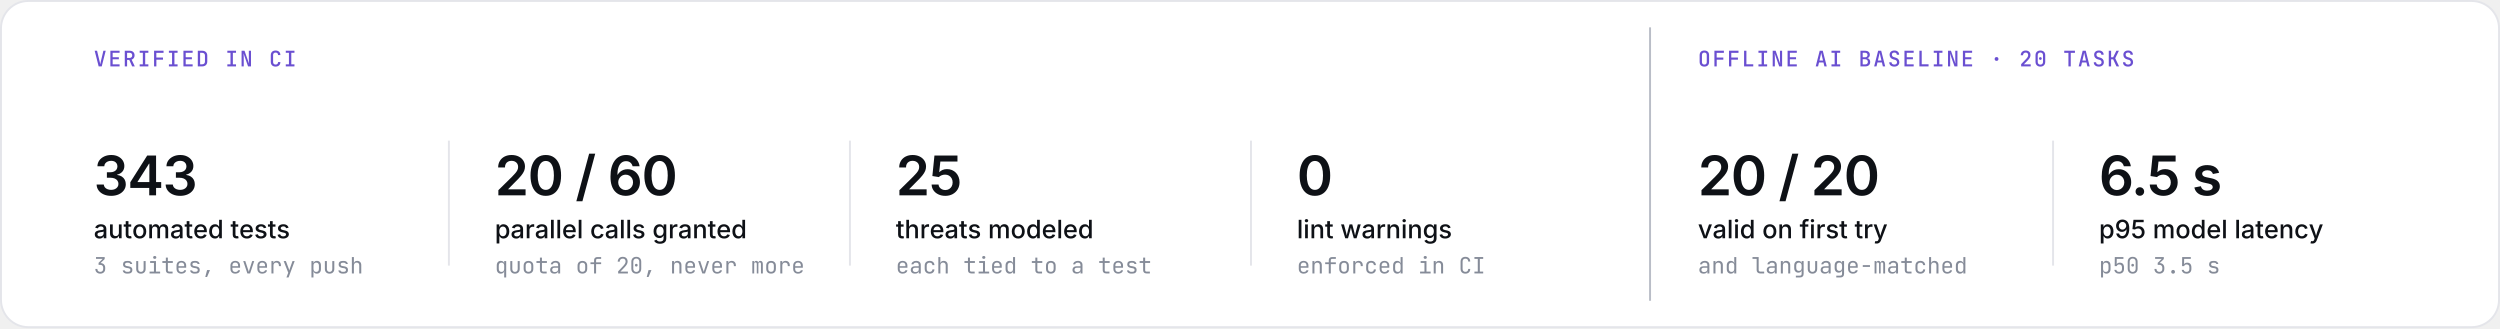
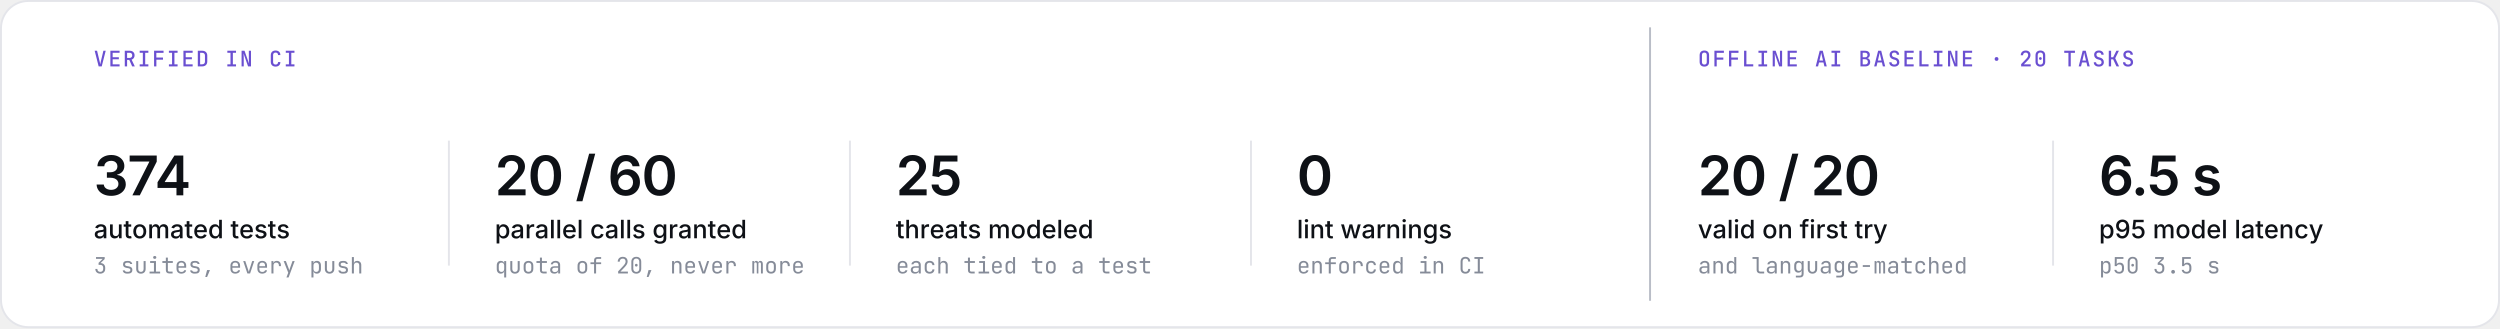
- <svg xmlns="http://www.w3.org/2000/svg" width="1280" height="168" viewBox="0 0 1280 168" role="img" aria-label="Verified in CI: 343 automated tests across 3 suites; 20 of 60 parallel calls granted under a quota of 20; 25 threats modeled, each tied to a test; zero lint warnings. Offline AI baseline over 20 tasks: 20 of 20 valid on the first try and in the right language; 6.5 s p95 model latency, 3.5 s p50">
+ <svg xmlns="http://www.w3.org/2000/svg" width="1280" height="168" viewBox="0 0 1280 168" role="img" aria-label="Verified in CI: 374 automated tests across 3 suites; 20 of 60 parallel calls granted under a quota of 20; 25 threats modeled, each tied to a test; zero lint warnings. Offline AI baseline over 20 tasks: 20 of 20 valid on the first try and in the right language; 6.5 s p95 model latency, 3.5 s p50">
  <defs>
    <path id="m500a53" d="M371 0L228 0L43-730L154-730L271-244Q282-201 291-159Q299-116 303-92L303-92Q307-116 315-159Q322-201 333-245L333-245L449-730L557-730L371 0Z" />
    <path id="m500a15" d="M523 0L94 0L94-730L523-730L523-634L200-634L200-427L488-427L488-332L200-332L200-96L523-96L523 0Z" />
    <path id="m500a45" d="M192 0L84 0L84-730L313-730Q382-730 433-704Q484-677 513-629Q541-581 541-516L541-516Q541-443 504-390Q466-336 402-314L402-314L551 0L428 0L295-300L192-300L192 0ZM192-634L192-395L313-395Q367-395 399-428Q431-460 431-514L431-514Q431-570 399-602Q367-634 313-634L313-634L192-634Z" />
    <path id="m500a23" d="M502 0L98 0L98-96L245-96L245-634L98-634L98-730L502-730L502-634L355-634L355-96L502-96L502 0Z" />
    <path id="m500a20" d="M195 0L88 0L88-731L529-731L529-631L193-631L193-413L503-413L503-313L195-313L195 0Z" />
    <path id="m500a13" d="M287 0L83 0L83-730L287-730Q359-730 412-703Q465-675 495-625Q524-575 524-507L524-507L524-224Q524-157 495-106Q465-55 412-28Q359 0 287 0L287 0ZM191-632L191-98L287-98Q347-98 382-132Q416-165 416-224L416-224L416-507Q416-565 382-599Q347-632 287-632L287-632L191-632Z" />
    <path id="m500a32" d="M181 0L81 0L81-730L217-730L430-123Q428-152 425-192Q422-232 421-275Q419-318 419-353L419-353L419-730L519-730L519 0L383 0L171-607Q173-581 176-542Q178-503 180-461Q181-419 181-383L181-383L181 0Z" />
    <path id="m500a11" d="M304 10L304 10Q236 10 186-16Q135-41 108-90Q80-138 80-203L80-203L80-527Q80-593 108-641Q135-689 186-715Q236-740 304-740L304-740Q372-740 422-714Q472-688 500-641Q527-593 527-527L527-527L419-527Q419-584 389-614Q359-644 304-644L304-644Q249-644 219-614Q188-584 188-528L188-528L188-203Q188-147 219-117Q249-86 304-86L304-86Q359-86 389-117Q419-147 419-203L419-203L527-203Q527-138 500-90Q472-42 422-16Q372 10 304 10Z" />
    <path id="s600a261" d="M651 20L651 20Q494 20 373-34Q251-88 181-184Q111-279 107-404L107-404L376-404Q380-343 417-298Q453-253 514-229Q575-204 651-204L651-204Q731-204 793-232Q854-260 890-311Q925-361 925-427L925-427Q925-495 889-547Q853-599 786-629Q719-658 624-658L624-658L492-658L492-864L624-864Q702-864 761-892Q820-919 853-968Q886-1017 886-1082L886-1082Q886-1145 858-1192Q829-1239 777-1266Q724-1292 654-1292L654-1292Q585-1292 527-1268Q469-1243 433-1198Q397-1153 395-1089L395-1089L138-1089Q140-1214 210-1309Q279-1403 396-1457Q512-1510 656-1510L656-1510Q805-1510 915-1454Q1025-1398 1086-1305Q1146-1211 1146-1098L1146-1098Q1146-972 1072-887Q998-802 877-775L877-775L877-763Q981-749 1053-702Q1125-654 1163-580Q1200-506 1200-413L1200-413Q1200-288 1129-190Q1058-92 935-36Q811 20 651 20Z" />
+     <path id="s600a265" d="M463 0L185 0L819-1256L819-1266L83-1266L83-1490L1097-1490L1097-1260L463 0Z" />
    <path id="s600a262" d="M816-277L107-277L107-490L740-1490L1072-1490L1072-497L1264-497L1264-277L1072-277L1072 0L816 0L816-277ZM380-497L821-497L821-1186L809-1186L380-509L380-497Z" />
    <path id="s500a130" d="M461 25L461 25Q355 25 269-15Q183-54 133-130Q83-206 83-316L83-316Q83-411 120-472Q156-533 219-569Q281-605 358-623Q434-641 513-650L513-650Q612-662 674-670Q736-677 766-695Q795-712 795-751L795-751L795-757Q795-820 771-863Q747-906 700-930Q652-953 581-953L581-953Q508-953 456-931Q403-908 371-873Q338-838 322-800L322-800L115-854Q153-954 224-1015Q295-1076 387-1104Q479-1132 577-1132L577-1132Q645-1132 721-1116Q797-1100 864-1058Q931-1016 973-940Q1015-864 1015-742L1015-742L1015 0L802 0L802-153L791-153Q769-110 726-69Q683-28 618-2Q552 25 461 25ZM510-152L510-152Q600-152 664-187Q728-222 762-280Q796-338 796-403L796-403L796-546Q784-534 751-525Q717-515 674-508Q631-500 591-495Q551-490 525-487L525-487Q463-479 412-460Q360-441 330-406Q299-371 299-313L299-313Q299-260 327-224Q354-188 401-170Q448-152 510-152Z" />
    <path id="s500a220" d="M529 14L529 14Q415 14 329-34Q243-82 196-176Q148-270 148-408L148-408L148-1118L368-1118L368-435Q368-314 432-246Q495-178 604-178L604-178Q679-178 738-211Q796-243 830-306Q864-368 864-456L864-456L864-1118L1084-1118L1084 0L874 0L873-218Q827-109 751-54L751-54Q657 14 529 14Z" />
    <path id="s500a217" d="M403-1118L626-1118L626-939L403-939L403-302Q403-235 432-204Q460-172 525-172L525-172Q542-172 570-176Q598-180 618-184L618-184L657-8Q622 4 582 10Q542 15 503 15L503 15Q351 15 267-64Q183-142 183-284L183-284L183-939L20-939L20-1118L183-1118L183-1384L403-1384L403-1118Z" />
    <path id="s500a195" d="M618 23L618 23Q461 23 344-49Q226-121 161-251Q96-381 96-553L96-553Q96-727 161-858Q226-988 344-1060Q461-1132 618-1132L618-1132Q776-1132 894-1060Q1011-988 1076-858Q1141-727 1141-553L1141-553Q1141-381 1076-251Q1011-121 894-49Q776 23 618 23ZM618-163L618-163Q720-163 787-217Q853-270 886-359Q918-447 918-553L918-553Q918-660 886-750Q853-839 787-893Q720-946 618-946L618-946Q517-946 451-893Q385-839 353-750Q320-661 320-553L320-553Q320-447 353-359Q385-270 451-217Q517-163 618-163Z" />
    <path id="s500a187" d="M368 0L148 0L148-1118L357-1118L362-910Q384-971 420-1015L420-1015Q470-1076 537-1107Q604-1137 677-1137L677-1137Q799-1137 874-1062L874-1062Q934-1001 963-903L963-903Q985-962 1023-1007L1023-1007Q1077-1071 1154-1104Q1230-1137 1317-1137L1317-1137Q1416-1137 1497-1094Q1577-1051 1624-966Q1671-881 1671-754L1671-754L1671 0L1451 0L1451-732Q1451-844 1389-894Q1326-944 1241-944L1241-944Q1172-944 1122-915Q1072-886 1045-835Q1018-783 1018-716L1018-716L1018 0L801 0L801-746Q801-836 744-890Q686-944 597-944L597-944Q536-944 484-916Q431-887 400-832Q368-776 368-695L368-695L368 0Z" />
    <path id="s500a151" d="M630 23L630 23Q465 23 345-48Q225-119 161-248Q96-377 96-551L96-551Q96-723 160-854Q223-985 339-1059Q455-1132 611-1132L611-1132Q707-1132 796-1101Q885-1069 956-1002Q1027-935 1069-829Q1110-722 1110-570L1110-570L1110-492L317-492Q321-391 357-320L357-320Q396-240 467-200Q538-159 632-159L632-159Q694-159 744-177Q794-194 831-230Q867-265 886-317L886-317L1093-268Q1066-182 1003-116Q939-50 845-14Q750 23 630 23ZM318-656L318-656L892-656Q885-726 862-784L862-784Q830-862 768-906Q705-950 611-950L611-950Q518-950 452-905Q386-860 352-787L352-787Q323-726 318-656Z" />
    <path id="s500a149" d="M564 22L564 22Q428 22 322-48Q216-117 156-247Q96-376 96-556L96-556Q96-738 157-867Q218-996 324-1064Q430-1132 564-1132L564-1132Q668-1132 732-1098Q795-1063 831-1017Q867-971 886-936L886-936L898-936L898-1490L1118-1490L1118 0L904 0L904-175L886-175Q867-139 830-93Q793-47 729-13Q665 22 564 22ZM612-165L612-165Q706-165 771-215Q835-265 869-354Q902-442 902-558L902-558Q902-675 869-762Q836-848 772-897Q707-945 612-945L612-945Q515-945 451-894Q386-843 354-756Q321-668 321-558L321-558Q321-447 354-358Q387-269 452-217Q517-165 612-165Z" />
    <path id="s500a213" d="M549 23L549 23Q428 23 334-12Q239-47 179-116Q118-184 98-283L98-283L305-326Q328-239 391-197Q454-155 551-155L551-155Q657-155 720-200Q783-244 783-306L783-306Q783-360 745-395Q706-430 626-447L626-447L438-490Q282-525 206-602Q130-679 130-799L130-799Q130-899 186-974Q242-1049 339-1091Q436-1132 563-1132L563-1132Q684-1132 770-1097Q856-1062 910-999Q963-936 986-853L986-853L789-810Q768-869 716-914Q664-958 565-958L565-958Q474-958 413-917Q352-876 352-813L352-813Q352-757 393-723Q433-688 525-667L525-667L705-627Q860-592 935-517Q1010-442 1010-325L1010-325Q1010-223 952-145Q893-66 790-22Q686 23 549 23Z" />
    <path id="m400a126" d="M289 10L289 10Q223 10 174-17Q124-43 97-90Q70-137 70-200L70-200L160-200Q160-139 195-105Q229-70 290-70L290-70Q352-70 386-106Q420-142 420-200L420-200L420-252Q420-314 386-348Q352-382 290-382L290-382L215-382L215-472L396-648L100-648L100-730L487-730L487-640L303-462Q395-459 451-405L451-405Q510-348 510-252L510-252L510-200Q510-137 483-90Q455-43 405-17Q355 10 289 10Z" />
    <path id="m400a106" d="M325 8L283 8Q227 8 186-10Q144-27 120-59Q95-91 90-135L90-135L180-135Q186-106 213-89Q239-72 283-72L283-72L325-72Q378-72 404-94Q430-115 430-151L430-151Q430-186 407-207Q383-227 337-234L337-234L263-246Q182-260 143-297Q103-333 103-403L103-403Q103-477 150-518Q197-558 291-558L291-558L329-558Q408-558 456-521Q504-484 514-421L514-421L424-421Q418-447 394-463Q370-478 329-478L329-478L291-478Q240-478 217-459Q193-440 193-402L193-402Q193-368 213-352Q233-336 276-329L276-329L350-317Q439-303 480-265Q520-227 520-155L520-155Q520-79 472-36Q423 8 325 8L325 8Z" />
    <path id="m400a109" d="M299 10L299 10Q204 10 147-47Q90-103 90-200L90-200L90-550L180-550L180-200Q180-138 212-104Q244-69 299-69L299-69Q355-69 388-104Q420-138 420-200L420-200L420-550L510-550L510-200Q510-103 452-47Q394 10 299 10Z" />
    <path id="m400a80" d="M555 0L85 0L85-82L280-82L280-468L110-468L110-550L370-550L370-82L555-82L555 0ZM315-649L315-649Q282-649 263-666Q244-683 244-712L244-712Q244-742 263-760Q282-777 315-777L315-777Q348-777 367-760Q386-742 386-712L386-712Q386-683 367-666Q348-649 315-649Z" />
    <path id="m400a108" d="M510 0L360 0Q289 0 250-38Q210-76 210-145L210-145L210-468L55-468L55-550L210-550L210-705L300-705L300-550L520-550L520-468L300-468L300-145Q300-82 360-82L360-82L510-82L510 0Z" />
    <path id="m400a72" d="M300 10L300 10Q235 10 187-16Q138-42 112-90Q85-137 85-200L85-200L85-350Q85-414 112-461Q138-508 187-534Q235-560 300-560Q365-560 414-534Q462-508 489-461Q515-414 515-350L515-350L515-253L173-253L173-200Q173-135 206-101Q239-66 300-66L300-66Q352-66 384-85Q416-103 423-140L423-140L513-140Q504-71 446-31Q387 10 300 10ZM173-321L427-321L427-350Q427-415 395-450Q362-485 300-485L300-485Q239-485 206-450Q173-415 173-350L173-350L173-321Z" />
    <path id="m400a141" d="M245 160L165 160L245-151L375-151L245 160Z" />
    <path id="m400a114" d="M361 0L239 0L55-550L147-550L269-180Q280-147 289-117Q298-86 302-69L302-69Q307-86 316-117Q325-147 335-180L335-180L454-550L545-550L361 0Z" />
    <path id="m400a105" d="M201 0L111 0L111-550L199-550L199-452Q209-490 230-515L230-515Q268-560 344-560L344-560Q431-560 483-506Q534-451 534-358L534-358L534-325L444-325L444-350Q444-415 413-450Q381-484 323-484L323-484Q266-484 234-449Q201-414 201-350L201-350L201 0Z" />
    <path id="m400a117" d="M274 180L178 180L259-34L55-550L155-550L283-210Q290-193 296-170Q302-146 306-130L306-130Q310-146 316-170Q322-193 328-210L328-210L448-550L545-550L274 180Z" />
    <path id="m400a102" d="M182 180L92 180L92-550L182-550L182-445L183-445Q189-493 224-524L224-524Q265-560 333-560L333-560Q416-560 466-506Q515-451 515-356L515-356L515-195Q515-132 493-86Q470-40 430-15Q389 10 333 10L333 10Q266 10 224-27L224-27Q189-58 183-105L183-105L180-105L182 20L182 180ZM303-68L303-68Q360-68 393-102Q425-136 425-200L425-200L425-350Q425-414 393-448Q360-482 303-482L303-482Q248-482 215-447Q182-412 182-350L182-350L182-200Q182-138 215-103Q248-68 303-68Z" />
    <path id="m400a79" d="M182 0L92 0L92-730L182-730L182-445L183-445Q189-495 221-525L221-525Q260-560 329-560L329-560Q412-560 461-509Q510-458 510-370L510-370L510 0L420 0L420-360Q420-419 389-452Q357-484 303-484L303-484Q247-484 215-449Q182-414 182-350L182-350L182 0Z" />
    <path id="s600a260" d="M1153 0L134 0L134-192L651-701Q724-776 774-834Q823-892 849-947Q874-1001 874-1065L874-1065Q874-1135 842-1186Q809-1237 754-1265Q698-1292 627-1292L627-1292Q552-1292 497-1262Q441-1232 411-1177Q381-1121 381-1044L381-1044L126-1044Q126-1185 191-1290Q255-1395 369-1453Q482-1510 630-1510L630-1510Q779-1510 892-1454Q1005-1398 1068-1301Q1131-1203 1131-1078L1131-1078Q1131-995 1100-916Q1069-837 989-738Q909-638 763-498L763-498L504-234L504-223L1153-223L1153 0Z" />
    <path id="s600a258" d="M675 20L675 20Q495 20 367-71Q239-161 171-332Q103-502 103-744L103-744Q103-986 172-1157Q240-1328 368-1419Q495-1510 675-1510L675-1510Q856-1510 984-1419Q1112-1328 1180-1157Q1248-986 1248-744L1248-744Q1248-502 1181-332Q1113-161 985-71Q857 20 675 20ZM676-204L676-204Q773-204 841-268Q908-331 944-452Q979-572 979-744L979-744Q979-917 944-1038Q908-1159 841-1223Q773-1287 676-1287L676-1287Q578-1287 511-1223Q443-1159 408-1038Q372-917 372-744L372-744Q372-572 407-452Q442-331 510-268Q578-204 676-204Z" />
    <path id="s600a340" d="M514-1560L742-1560L262 224L34 224L514-1560Z" />
    <path id="s600a264" d="M671 20L671 20Q565 20 464-17Q362-53 281-137Q199-220 151-359Q103-497 103-702L103-702Q103-894 144-1044Q184-1193 261-1297Q337-1401 445-1456Q553-1510 687-1510L687-1510Q826-1510 935-1455Q1043-1400 1110-1305Q1177-1210 1193-1089L1193-1089L931-1089Q910-1175 847-1227Q784-1279 687-1279L687-1279Q583-1279 511-1218Q438-1157 401-1044Q363-930 363-772L363-772L374-772Q410-837 467-883Q523-929 595-954Q666-978 745-978L745-978Q876-978 981-916Q1085-853 1146-744Q1207-634 1207-492L1207-492Q1207-346 1140-230Q1073-114 953-47Q832 20 671 20ZM670-197L670-197Q749-197 812-236Q875-274 912-340Q948-406 948-487L948-487Q948-567 913-632Q877-697 815-735Q753-773 673-773L673-773Q614-773 563-751Q512-728 474-688Q435-648 414-596Q393-544 393-486L393-486Q393-408 429-342Q465-276 528-237Q591-197 670-197Z" />
    <path id="s500a207" d="M368 418L148 418L148-1118L362-1118L362-936L380-936Q400-971 436-1017Q471-1063 535-1098Q598-1132 703-1132L703-1132Q837-1132 943-1064Q1048-996 1109-867Q1170-738 1170-556L1170-556Q1170-376 1110-247Q1050-117 945-48Q839 22 703 22L703 22Q602 22 538-13Q473-47 437-93Q400-139 380-175L380-175L368-175L368 418ZM654-165L654-165Q750-165 815-217Q880-269 913-358Q945-447 945-558L945-558Q945-668 913-756Q880-843 816-894Q751-945 654-945L654-945Q560-945 495-897Q430-848 397-762Q364-675 364-558L364-558Q364-442 398-354Q431-265 496-215Q561-165 654-165Z" />
    <path id="s500a210" d="M368 0L148 0L148-1118L361-1118L361-938L373-938Q404-1030 481-1082Q558-1134 656-1134L656-1134Q677-1134 704-1133Q731-1131 749-1128L749-1128L749-918Q737-922 703-926Q669-930 634-930L634-930Q558-930 497-898Q436-866 402-810Q368-753 368-679L368-679L368 0Z" />
    <path id="s500a183" d="M148-1490L368-1490L368 0L148 0L148-1490Z" />
    <path id="s500a146" d="M618 23L618 23Q460 23 343-49Q226-121 161-251Q96-381 96-553L96-553Q96-727 161-858Q226-988 343-1060Q460-1132 618-1132L618-1132Q705-1132 781-1110Q857-1087 919-1045Q980-1002 1023-941Q1065-879 1086-802L1086-802L877-752Q866-795 843-831Q820-866 788-892Q755-918 713-932Q670-946 619-946L619-946Q518-946 452-893Q385-839 353-750Q320-661 320-553L320-553Q320-446 353-358Q385-269 452-216Q518-163 619-163L619-163Q671-163 714-178Q757-192 791-219Q825-245 848-283Q871-320 881-365L881-365L1089-315Q1069-236 1026-174Q983-111 922-67Q860-23 783 0Q706 23 618 23Z" />
    <path id="s500a161" d="M615 442L615 442Q486 442 391 409Q296 376 235 321Q173 266 141 199L141 199L325 112Q345 144 379 180Q412 215 469 240Q526 265 615 265L615 265Q743 265 823 205Q902 144 902 15L902 15L902-203L883-203Q863-166 828-123Q792-80 729-49Q665-17 563-17L563-17Q431-17 326-79Q220-141 158-263Q96-385 96-563L96-563Q96-741 158-869Q219-996 326-1064Q432-1132 566-1132L566-1132Q669-1132 734-1098Q798-1064 835-1018Q871-971 890-936L890-936L906-936L906-1118L1121-1118L1121 16Q1121 163 1055 258Q988 352 874 397Q759 442 615 442ZM614-200L614-200Q708-200 773-244Q837-287 870-370Q903-452 903-566L903-566Q903-679 870-764Q837-849 773-897Q708-945 614-945L614-945Q517-945 452-895Q387-844 354-759Q321-673 321-566L321-566Q321-457 354-375Q387-292 453-246Q518-200 614-200Z" />
    <path id="s500a190" d="M368-662L368-662L368 0L148 0L148-1118L358-1118L360-904Q406-1009 479-1063L479-1063Q572-1132 704-1132L704-1132Q818-1132 903-1084Q988-1036 1036-943Q1084-849 1084-710L1084-710L1084 0L864 0L864-683Q864-804 801-872Q738-940 628-940L628-940Q554-940 495-908Q436-875 402-813Q368-751 368-662Z" />
    <path id="m400a104" d="M508 180L418 180L418 20L420-105L417-105Q411-58 377-27L377-27Q336 10 268 10L268 10Q185 10 137-45Q88-100 88-195L88-195L88-356Q88-451 137-506Q186-560 268-560L268-560Q336-560 377-524L377-524Q411-493 417-445L417-445L418-445L418-550L508-550L508 180ZM298-68L298-68Q354-68 386-103Q418-138 418-200L418-200L418-350Q418-412 386-447Q354-482 298-482L298-482Q241-482 210-448Q178-414 178-350L178-350L178-200Q178-136 210-102Q241-68 298-68Z" />
    <path id="m400a94" d="M300 8L300 8Q234 8 186-17Q138-42 112-90Q85-137 85-202L85-202L85-348Q85-414 112-461Q138-508 186-533Q234-558 300-558L300-558Q366-558 414-533Q462-508 489-461Q515-414 515-349L515-349L515-202Q515-137 489-90Q462-42 414-17Q366 8 300 8ZM300-72L300-72Q359-72 392-105Q425-138 425-202L425-202L425-348Q425-412 392-445Q359-478 300-478L300-478Q242-478 209-445Q175-412 175-348L175-348L175-202Q175-138 209-105Q242-72 300-72Z" />
    <path id="m400a59" d="M252 10L252 10Q165 10 115-35Q65-79 65-155L65-155Q65-232 115-276Q165-320 250-320L250-320L420-320L420-375Q420-426 390-454Q359-481 303-481L303-481Q254-481 221-461Q188-440 183-405L183-405L93-405Q102-476 160-518Q218-560 305-560L305-560Q400-560 455-511Q510-462 510-378L510-378L510 0L422 0L422-105L421-105Q416-56 376-25L376-25Q329 10 252 10ZM274-61L274-61Q338-61 379-93Q420-125 420-175L420-175L420-253L252-253Q207-253 181-228Q155-203 155-160L155-160Q155-114 187-88Q218-61 274-61Z" />
    <path id="m400a77" d="M310 0L220 0L220-413L60-413L60-495L220-495L220-590Q220-655 261-693Q302-730 374-730L374-730L535-730L535-648L374-648Q343-648 327-634Q310-619 310-590L310-590L310-495L535-495L535-413L310-413L310 0Z" />
    <path id="m400a125" d="M526 0L92 0L92-92L315-329Q372-390 398-438Q424-485 424-529L424-529Q424-590 391-625Q357-660 299-660L299-660Q235-660 199-624Q162-588 162-525L162-525L72-525Q74-591 103-640Q131-688 182-714Q232-740 299-740L299-740Q365-740 414-715Q462-689 488-642Q514-595 514-530L514-530Q514-468 481-407Q448-346 373-268L373-268L193-82L526-82L526 0Z" />
    <path id="m400a123" d="M300 10L300 10Q233 10 184-17Q134-43 107-92Q80-140 80-205L80-205L80-525Q80-591 107-639Q134-687 184-714Q233-740 300-740L300-740Q368-740 417-714Q466-687 493-639Q520-591 520-525L520-525L520-205Q520-140 493-92Q466-43 417-17Q367 10 300 10ZM300-67L300-67Q360-67 397-106Q433-144 433-205L433-205L433-525Q433-586 397-625Q360-663 300-663L300-663Q240-663 204-625Q167-586 167-525L167-525L167-205Q167-144 204-106Q240-67 300-67ZM300-306L300-306Q273-306 257-323Q240-340 240-368L240-368Q240-395 257-412Q273-428 300-428L300-428Q327-428 344-412Q360-395 360-368L360-368Q360-340 344-323Q327-306 300-306Z" />
    <path id="m400a92" d="M182 0L92 0L92-550L182-550L182-445L183-445Q189-495 221-525L221-525Q260-560 329-560L329-560Q412-560 461-509Q510-458 510-370L510-370L510 0L420 0L420-360Q420-419 389-451Q357-482 303-482L303-482Q247-482 215-448Q182-414 182-350L182-350L182 0Z" />
    <path id="m400a91" d="M149 0L66 0L66-550L145-550L145-484L151-484Q156-513 174-533L174-533Q198-560 240-560L240-560Q286-560 311-526L311-526Q324-509 330-484L330-484L334-484Q339-513 358-533L358-533Q383-560 425-560L425-560Q477-560 506-521Q534-482 534-418L534-418L534 0L451 0L451-419Q451-453 437-472Q422-491 394-491L394-491Q367-491 352-473Q336-454 336-420L336-420L336 0L264 0L264-419Q264-454 249-473Q233-491 205-491Q177-491 163-473Q149-454 149-420L149-420L149 0Z" />
    <path id="s600a263" d="M618 20L618 20Q472 20 358-35Q243-89 176-185Q109-281 105-404L105-404L365-404Q368-343 403-297Q438-250 494-224Q550-197 618-197L618-197Q698-197 760-234Q821-270 857-335Q892-399 892-483L892-483Q892-568 856-634Q819-700 756-738Q692-775 610-775L610-775Q542-775 478-750Q413-724 375-683L375-683L133-722L211-1490L1073-1490L1073-1266L432-1266L390-870L398-870Q440-919 516-951Q591-982 681-982L681-982Q782-982 868-946Q954-909 1018-843Q1081-776 1116-686Q1151-596 1151-489L1151-489Q1151-341 1083-227Q1015-112 895-46Q775 20 618 20Z" />
    <path id="s500a164" d="M368-662L368-662L368 0L148 0L148-1490L366-1490L366-918Q411-1012 479-1063L479-1063Q572-1132 704-1132L704-1132Q818-1132 904-1084Q989-1036 1037-943Q1084-849 1084-710L1084-710L1084 0L864 0L864-683Q864-804 801-872Q738-940 628-940L628-940Q554-940 495-908Q436-875 402-813Q368-751 368-662Z" />
    <path id="m400a68" d="M304 10L304 10Q238 10 189-15Q139-40 112-88Q85-135 85-200L85-200L85-350Q85-416 112-463Q139-510 189-535Q238-560 304-560L304-560Q399-560 457-509Q515-458 518-370L518-370L428-370Q425-423 393-452Q360-480 304-480L304-480Q245-480 210-447Q175-413 175-351L175-351L175-200Q175-138 210-104Q245-70 304-70L304-70Q360-70 393-99Q425-128 428-180L428-180L518-180Q515-92 457-41Q399 10 304 10Z" />
    <path id="m400a70" d="M268 10L268 10Q186 10 136-45Q85-100 85-194L85-194L85-355Q85-450 135-505Q185-560 268-560L268-560Q336-560 377-523L377-523Q411-492 417-445L417-445L420-445L418-570L418-730L508-730L508 0L418 0L418-105L417-105Q411-57 377-27L377-27Q336 10 268 10ZM298-68L298-68Q354-68 386-103Q418-138 418-200L418-200L418-350Q418-412 386-447Q354-482 298-482L298-482Q241-482 208-448Q175-414 175-350L175-350L175-200Q175-136 208-102Q241-68 298-68Z" />
    <path id="s500a167" d="M368 0L148 0L148-1118L368-1118L368 0ZM259-1289L259-1289Q202-1289 162-1327Q121-1365 121-1419L121-1419Q121-1474 162-1512Q202-1550 259-1550L259-1550Q316-1550 357-1512Q398-1474 398-1419L398-1419Q398-1365 357-1327Q316-1289 259-1289Z" />
    <path id="s500a233" d="M614 0L393 0L57-1118L289-1118L412-655Q439-551 470-424L470-424Q493-330 514-220L514-220Q536-326 558-418L558-418Q589-546 617-655L617-655L740-1118L960-1118L1081-655Q1109-549 1140-421L1140-421Q1162-328 1183-221L1183-221Q1204-327 1226-419L1226-419Q1256-547 1284-655L1284-655L1407-1118L1641-1118L1304 0L1083 0L945-481Q924-554 904-634Q884-713 865-796L865-796Q857-831 849-866L849-866Q841-831 833-797L833-797Q813-713 793-633Q773-552 752-481L752-481L614 0Z" />
    <path id="m400a11" d="M304 10L304 10Q238 10 190-15Q141-40 115-88Q88-135 88-200L88-200L88-530Q88-596 115-643Q141-690 190-715Q238-740 304-740L304-740Q370-740 418-715Q466-689 492-642Q518-595 518-530L518-530L428-530Q428-592 396-626Q363-659 304-659L304-659Q245-659 212-626Q178-593 178-531L178-531L178-200Q178-138 212-105Q245-71 304-71L304-71Q363-71 396-105Q428-138 428-200L428-200L518-200Q518-136 492-89Q466-41 418-16Q370 10 304 10Z" />
    <path id="m400a23" d="M495 0L105 0L105-82L254-82L254-648L105-648L105-730L495-730L495-648L346-648L346-82L495-82L495 0Z" />
    <path id="m500a34" d="M300 10L300 10Q232 10 183-16Q133-41 107-90Q80-138 80-203L80-203L80-527Q80-593 107-641Q133-689 183-715Q232-740 300-740L300-740Q368-740 418-715Q467-689 494-641Q520-593 520-528L520-528L520-203Q520-138 494-90Q467-41 418-16Q368 10 300 10ZM300-86L300-86Q355-86 384-117Q412-147 412-203L412-203L412-527Q412-584 384-614Q355-644 300-644L300-644Q246-644 217-614Q188-584 188-527L188-527L188-203Q188-147 217-117Q246-86 300-86Z" />
    <path id="m500a30" d="M536 0L109 0L109-730L217-730L217-99L536-99L536 0Z" />
    <path id="m500a1" d="M153 0L43 0L229-730L371-730L557 0L448 0L404-185L197-185L153 0ZM267-486L217-274L383-274L333-485Q320-541 312-583Q303-624 300-639L300-639Q297-624 289-583Q281-541 267-486L267-486Z" />
    <path id="m500a10" d="M314 0L85 0L85-730L300-730Q404-730 463-680Q522-630 522-542L522-542Q522-492 501-456Q479-419 441-399L441-399Q423-390 402-385L402-385Q427-380 449-369L449-369Q491-347 515-305Q539-263 539-205L539-205Q539-143 512-97Q484-50 434-25Q383 0 314 0L314 0ZM190-334L190-93L305-93Q363-93 397-124Q431-155 431-210L431-210Q431-266 397-300Q363-334 305-334L305-334L190-334ZM190-637L190-424L299-424Q353-424 384-453Q415-482 415-531Q415-580 384-609Q353-637 300-637L300-637L190-637Z" />
    <path id="m500a46" d="M303 10L303 10Q229 10 176-15Q123-39 94-85Q65-130 65-193L65-193L172-193Q172-143 207-115Q242-86 304-86L304-86Q362-86 395-114Q428-142 428-191L428-191Q428-232 406-262Q383-292 341-303L341-303L249-330Q169-353 126-409Q82-464 82-541L82-541Q82-601 109-646Q136-691 186-716Q236-741 304-741L304-741Q404-741 465-687Q525-633 526-542L526-542L418-542Q418-590 388-618Q357-645 302-645L302-645Q249-645 219-620Q189-594 189-548L189-548Q189-507 212-477Q234-447 276-435L276-435L369-407Q449-385 492-329Q535-273 535-195L535-195Q535-134 506-88Q477-41 425-16Q373 10 303 10Z" />
    <path id="m500a149" d="M300-258L300-258Q260-258 236-282Q212-305 212-345L212-345Q212-386 236-411Q260-435 300-435L300-435Q341-435 365-411Q388-386 388-345L388-345Q388-305 365-282Q341-258 300-258Z" />
    <path id="m500a125" d="M531 0L85 0L85-107L311-340Q363-394 388-438Q412-481 412-524L412-524Q412-580 382-612Q351-644 298-644L298-644Q240-644 207-611Q173-577 173-519L173-519L65-519Q67-587 96-637Q125-686 177-713Q229-740 299-740L299-740Q366-740 416-714Q466-688 493-641Q520-594 520-530L520-530Q520-465 487-403Q453-341 377-265L377-265L212-98L531-98L531 0Z" />
    <path id="m500a123" d="M300 10L300 10Q231 10 181-17Q130-44 102-93Q74-141 74-206L74-206L74-524Q74-590 102-638Q129-686 180-713Q231-740 300-740L300-740Q370-740 421-713Q471-686 499-638Q526-590 526-524L526-524L526-206Q526-141 498-93Q470-44 420-17Q369 10 300 10ZM300-83L300-83Q356-83 390-117Q423-151 423-206L423-206L423-524Q423-579 390-613Q356-647 300-647L300-647Q244-647 211-613Q177-579 177-524L177-524L177-206Q177-151 211-117Q244-83 300-83ZM300-303L300-303Q272-303 255-321Q237-339 237-368L237-368Q237-396 255-414Q272-431 300-431L300-431Q328-431 346-414Q363-396 363-368L363-368Q363-339 346-321Q328-303 300-303Z" />
    <path id="m500a47" d="M354 0L246 0L246-631L51-631L51-731L549-731L549-631L354-631L354 0Z" />
    <path id="m500a29" d="M192 0L84 0L84-730L192-730L192-426L289-426L438-730L556-730L384-380L564 0L443 0L287-329L192-329L192 0Z" />
    <path id="s500a230" d="M708 0L468 0L46-1118L284-1118L505-483Q542-378 568-273L568-273Q579-230 590-187L590-187Q600-230 611-273L611-273Q637-378 673-483L673-483L894-1118L1130-1118L708 0Z" />
    <path id="s500a160" d="M452-1118L702-1118L702-939L452-939L452 0L232 0L232-939L20-939L20-1118L232-1118L232-1246Q232-1350 279-1420Q325-1490 401-1525Q477-1560 565-1560L565-1560Q632-1560 680-1549Q727-1538 749-1530L749-1530L698-1352Q682-1357 659-1363Q635-1368 600-1368L600-1368Q522-1368 487-1329Q452-1290 452-1216L452-1216L452-1118Z" />
    <path id="s500a240" d="M133 402L133 402L187 223L212 229Q269 244 315 237Q360 230 394 195Q427 159 447 87L447 87L471 5L46-1118L284-1118L505-483Q542-377 567-272L567-272Q576-231 586-190L586-190Q597-231 608-273L608-273Q634-378 671-483L671-483L896-1118L1132-1118L646 155Q612 245 563 305Q513 365 445 396Q377 426 287 426L287 426Q235 426 194 419Q153 411 133 402Z" />
    <path id="m400a90" d="M550 0L375 0Q327 0 291-19Q255-38 235-73Q215-108 215-155L215-155L215-648L30-648L30-730L305-730L305-155Q305-121 324-102Q343-82 375-82L375-82L550-82L550 0Z" />
    <path id="m400a78" d="M335 180L161 180L161 98L336 98Q378 98 398 79Q417 60 417 20L417 20L417-50L419-150L417-150Q413-101 378-70L378-70Q338-35 271-35L271-35Q186-35 137-91Q88-146 88-240L88-240L88-356Q88-450 137-505Q186-560 271-560L271-560Q338-560 378-525L378-525Q413-494 417-445L417-445L418-445L418-550L507-550L507 20Q507 94 462 137Q416 180 335 180L335 180ZM298-113L298-113Q354-113 386-148Q418-183 418-245L418-245L418-350Q418-412 386-447Q354-482 298-482L298-482Q241-482 210-448Q178-414 178-350L178-350L178-245Q178-181 210-147Q241-113 298-113Z" />
    <path id="m400a163" d="M460-290L140-290L140-370L460-370L460-290Z" />
    <path id="s600a363" d="M326 17L326 17Q259 17 213-29Q166-75 166-143L166-143Q166-210 213-256Q259-302 326-302L326-302Q394-302 441-256Q487-210 487-143L487-143Q487-75 441-29Q394 17 326 17Z" />
    <path id="s600a213" d="M561 23L561 23Q432 23 333-14Q234-51 171-122Q107-193 88-294L88-294L331-340Q354-257 413-217Q471-176 566-176L566-176Q662-176 719-215Q775-253 775-310L775-310Q775-358 738-390Q701-421 624-438L624-438L433-479Q275-513 197-591Q119-669 119-792L119-792Q119-896 176-972Q233-1048 335-1090Q436-1132 570-1132L570-1132Q697-1132 789-1096Q880-1060 937-996Q993-931 1015-844L1015-844L783-798Q764-857 714-898Q664-938 573-938L573-938Q490-938 435-902Q379-865 379-808L379-808Q379-759 416-727Q453-695 538-677L538-677L728-637Q887-603 964-528Q1041-453 1041-335L1041-335Q1041-229 980-149Q919-68 811-23Q702 23 561 23Z" />
    <path id="s500a267" d="M614 21L614 21Q480 21 377-32Q273-84 208-178Q143-271 126-391L126-391L352-391Q373-298 440-239Q506-179 614-179L614-179Q723-179 800-243Q877-307 918-428Q959-548 959-717L959-717L948-717Q910-655 854-610Q798-565 728-540Q658-515 579-515L579-515Q449-515 343-578Q237-641 175-752Q113-863 113-1004L113-1004Q113-1147 178-1263Q243-1378 361-1446Q478-1513 635-1511L635-1511Q734-1510 831-1474Q927-1438 1006-1358Q1084-1277 1131-1140Q1178-1002 1178-796L1178-796Q1178-602 1139-450Q1099-298 1026-193Q952-88 848-34Q744 21 614 21ZM628-700L628-700Q692-700 747-725Q802-750 843-794Q884-837 908-893Q931-948 931-1011L931-1011Q931-1092 892-1162Q853-1232 786-1275Q719-1318 633-1318L633-1318Q549-1318 482-1277Q414-1235 375-1165Q336-1094 336-1008L336-1008Q336-922 374-853Q412-783 478-742Q544-700 628-700Z" />
    <path id="s500a263" d="M607 20L607 20Q468 20 359-33Q250-86 186-179Q121-272 116-390L116-390L338-390Q343-327 380-278Q417-228 477-200Q536-172 607-172L607-172Q692-172 758-211Q824-250 862-320Q899-389 899-478L899-478Q899-568 860-640Q821-711 753-751Q685-791 597-791L597-791Q529-791 461-768Q393-744 352-707L352-707L142-737L225-1490L1048-1490L1048-1295L416-1295L369-879L377-879Q421-922 494-950Q567-978 650-978L650-978Q752-978 838-942Q924-905 988-838Q1051-771 1087-681Q1122-590 1122-482L1122-482Q1122-337 1056-224Q990-110 874-45Q757 20 607 20Z" />
    <path id="m400a128" d="M298 10L298 10Q209 10 152-36Q95-82 85-160L85-160L175-160Q180-117 212-94Q244-70 299-70L299-70Q362-70 394-104Q425-138 425-200L425-200L425-271Q425-333 394-367Q362-401 300-401L300-401Q261-401 232-381Q203-360 190-326L190-326L100-326L105-730L489-730L489-648L192-648L189-405L192-405Q200-434 227-453L227-453Q264-480 327-480L327-480Q416-481 466-426Q515-370 515-271L515-271L515-200Q515-103 458-47Q401 10 298 10Z" />
    <path id="m400a140" d="M300 10L300 10Q262 10 240-12Q217-34 217-71L217-71Q217-110 240-133Q262-156 300-156L300-156Q338-156 361-133Q383-110 383-71L383-71Q383-34 361-12Q338 10 300 10Z" />
  </defs>
  <rect x="0.5" y="0.5" width="1279" height="167" rx="14" fill="#FFFFFF" stroke="#E4E5EA" />
  <g transform="translate(48 34) scale(0.011)" fill="#6A4FD1">
    <use href="#m500a53" x="0" />
    <use href="#m500a15" x="680" />
    <use href="#m500a45" x="1360" />
    <use href="#m500a23" x="2040" />
    <use href="#m500a20" x="2720" />
    <use href="#m500a23" x="3400" />
    <use href="#m500a15" x="4080" />
    <use href="#m500a13" x="4760" />
    <use href="#m500a23" x="6120" />
    <use href="#m500a32" x="6800" />
    <use href="#m500a11" x="8160" />
    <use href="#m500a23" x="8840" />
  </g>
  <g transform="translate(48 100) scale(0.01367)" fill="#0E1116">
    <use href="#s600a261" x="0" />
-     <use href="#s600a262" x="1262" />
-     <use href="#s600a261" x="2585" />
+     <use href="#s600a265" x="1262" />
+     <use href="#s600a262" x="2282" />
  </g>
  <g transform="translate(48 122) scale(0.00635)" fill="#0E1116">
    <use href="#s500a130" x="0" />
    <use href="#s500a220" x="1163" />
    <use href="#s500a217" x="2395" />
    <use href="#s500a195" x="3092" />
    <use href="#s500a187" x="4329" />
    <use href="#s500a130" x="6148" />
    <use href="#s500a217" x="7311" />
    <use href="#s500a151" x="8008" />
    <use href="#s500a149" x="9211" />
    <use href="#s500a217" x="11023" />
    <use href="#s500a151" x="11720" />
    <use href="#s500a213" x="12923" />
    <use href="#s500a217" x="14026" />
    <use href="#s500a213" x="14723" />
  </g>
  <g transform="translate(48 140) scale(0.0115)" fill="#858B98">
    <use href="#m400a126" x="0" />
    <use href="#m400a106" x="1200" />
    <use href="#m400a109" x="1800" />
    <use href="#m400a80" x="2400" />
    <use href="#m400a108" x="3000" />
    <use href="#m400a72" x="3600" />
    <use href="#m400a106" x="4200" />
    <use href="#m400a141" x="4800" />
    <use href="#m400a72" x="6000" />
    <use href="#m400a114" x="6600" />
    <use href="#m400a72" x="7200" />
    <use href="#m400a105" x="7800" />
    <use href="#m400a117" x="8400" />
    <use href="#m400a102" x="9600" />
    <use href="#m400a109" x="10200" />
    <use href="#m400a106" x="10800" />
    <use href="#m400a79" x="11400" />
  </g>
  <rect x="229.33" y="72" width="1" height="64" fill="#E4E5EA" />
  <g transform="translate(253.33 100) scale(0.01367)" fill="#0E1116">
    <use href="#s600a260" x="0" />
    <use href="#s600a258" x="1235" />
    <use href="#s600a340" x="3020" />
    <use href="#s600a264" x="4230" />
    <use href="#s600a258" x="5499" />
  </g>
  <g transform="translate(253.33 122) scale(0.00635)" fill="#0E1116">
    <use href="#s500a207" x="0" />
    <use href="#s500a130" x="1266" />
    <use href="#s500a210" x="2429" />
    <use href="#s500a130" x="3221" />
    <use href="#s500a183" x="4384" />
    <use href="#s500a183" x="4900" />
    <use href="#s500a151" x="5416" />
    <use href="#s500a183" x="6619" />
    <use href="#s500a146" x="7681" />
    <use href="#s500a130" x="8863" />
    <use href="#s500a183" x="10026" />
    <use href="#s500a183" x="10542" />
    <use href="#s500a213" x="11058" />
    <use href="#s500a161" x="12707" />
    <use href="#s500a210" x="13976" />
    <use href="#s500a130" x="14768" />
    <use href="#s500a190" x="15931" />
    <use href="#s500a217" x="17163" />
    <use href="#s500a151" x="17860" />
    <use href="#s500a149" x="19063" />
  </g>
  <g transform="translate(253.33 140) scale(0.0115)" fill="#858B98">
    <use href="#m400a104" x="0" />
    <use href="#m400a109" x="600" />
    <use href="#m400a94" x="1200" />
    <use href="#m400a108" x="1800" />
    <use href="#m400a59" x="2400" />
    <use href="#m400a94" x="3600" />
    <use href="#m400a77" x="4200" />
    <use href="#m400a125" x="5400" />
    <use href="#m400a123" x="6000" />
    <use href="#m400a141" x="6600" />
    <use href="#m400a92" x="7800" />
    <use href="#m400a72" x="8400" />
    <use href="#m400a114" x="9000" />
    <use href="#m400a72" x="9600" />
    <use href="#m400a105" x="10200" />
    <use href="#m400a91" x="11400" />
    <use href="#m400a94" x="12000" />
    <use href="#m400a105" x="12600" />
    <use href="#m400a72" x="13200" />
  </g>
  <rect x="434.67" y="72" width="1" height="64" fill="#E4E5EA" />
  <g transform="translate(458.67 100) scale(0.01367)" fill="#0E1116">
    <use href="#s600a260" x="0" />
    <use href="#s600a263" x="1235" />
  </g>
  <g transform="translate(458.67 122) scale(0.00635)" fill="#0E1116">
    <use href="#s500a217" x="0" />
    <use href="#s500a164" x="697" />
    <use href="#s500a210" x="1929" />
    <use href="#s500a151" x="2721" />
    <use href="#s500a130" x="3924" />
    <use href="#s500a217" x="5087" />
    <use href="#s500a213" x="5784" />
    <use href="#s500a187" x="7433" />
    <use href="#s500a195" x="9252" />
    <use href="#s500a149" x="10489" />
    <use href="#s500a151" x="11755" />
    <use href="#s500a183" x="12958" />
    <use href="#s500a151" x="13474" />
    <use href="#s500a149" x="14677" />
  </g>
  <g transform="translate(458.67 140) scale(0.0115)" fill="#858B98">
    <use href="#m400a72" x="0" />
    <use href="#m400a59" x="600" />
    <use href="#m400a68" x="1200" />
    <use href="#m400a79" x="1800" />
    <use href="#m400a108" x="3000" />
    <use href="#m400a80" x="3600" />
    <use href="#m400a72" x="4200" />
    <use href="#m400a70" x="4800" />
    <use href="#m400a108" x="6000" />
    <use href="#m400a94" x="6600" />
    <use href="#m400a59" x="7800" />
    <use href="#m400a108" x="9000" />
    <use href="#m400a72" x="9600" />
    <use href="#m400a106" x="10200" />
    <use href="#m400a108" x="10800" />
  </g>
  <rect x="640" y="72" width="1" height="64" fill="#E4E5EA" />
  <g transform="translate(664 100) scale(0.01367)" fill="#0E1116">
    <use href="#s600a258" x="0" />
  </g>
  <g transform="translate(664 122) scale(0.00635)" fill="#0E1116">
    <use href="#s500a183" x="0" />
    <use href="#s500a167" x="516" />
    <use href="#s500a190" x="1032" />
    <use href="#s500a217" x="2264" />
    <use href="#s500a233" x="3507" />
    <use href="#s500a130" x="5205" />
    <use href="#s500a210" x="6368" />
    <use href="#s500a190" x="7160" />
    <use href="#s500a167" x="8392" />
    <use href="#s500a190" x="8908" />
    <use href="#s500a161" x="10140" />
    <use href="#s500a213" x="11409" />
  </g>
  <g transform="translate(664 140) scale(0.0115)" fill="#858B98">
    <use href="#m400a72" x="0" />
    <use href="#m400a92" x="600" />
    <use href="#m400a77" x="1200" />
    <use href="#m400a94" x="1800" />
    <use href="#m400a105" x="2400" />
    <use href="#m400a68" x="3000" />
    <use href="#m400a72" x="3600" />
    <use href="#m400a70" x="4200" />
    <use href="#m400a80" x="5400" />
    <use href="#m400a92" x="6000" />
    <use href="#m400a11" x="7200" />
    <use href="#m400a23" x="7800" />
  </g>
  <g transform="translate(869.33 34) scale(0.011)" fill="#6A4FD1">
    <use href="#m500a34" x="0" />
    <use href="#m500a20" x="680" />
    <use href="#m500a20" x="1360" />
    <use href="#m500a30" x="2040" />
    <use href="#m500a23" x="2720" />
    <use href="#m500a32" x="3400" />
    <use href="#m500a15" x="4080" />
    <use href="#m500a1" x="5440" />
    <use href="#m500a23" x="6120" />
    <use href="#m500a10" x="7480" />
    <use href="#m500a1" x="8160" />
    <use href="#m500a46" x="8840" />
    <use href="#m500a15" x="9520" />
    <use href="#m500a30" x="10200" />
    <use href="#m500a23" x="10880" />
    <use href="#m500a32" x="11560" />
    <use href="#m500a15" x="12240" />
    <use href="#m500a149" x="13600" />
    <use href="#m500a125" x="14960" />
    <use href="#m500a123" x="15640" />
    <use href="#m500a47" x="17000" />
    <use href="#m500a1" x="17680" />
    <use href="#m500a46" x="18360" />
    <use href="#m500a29" x="19040" />
    <use href="#m500a46" x="19720" />
  </g>
  <rect x="844.33" y="14" width="1" height="140" fill="#B9BDC7" />
  <g transform="translate(869.33 100) scale(0.01367)" fill="#0E1116">
    <use href="#s600a260" x="0" />
    <use href="#s600a258" x="1235" />
    <use href="#s600a340" x="3020" />
    <use href="#s600a260" x="4230" />
    <use href="#s600a258" x="5465" />
  </g>
  <g transform="translate(869.33 122) scale(0.00635)" fill="#0E1116">
    <use href="#s500a230" x="0" />
    <use href="#s500a130" x="1177" />
    <use href="#s500a183" x="2340" />
    <use href="#s500a167" x="2856" />
    <use href="#s500a149" x="3372" />
    <use href="#s500a195" x="5184" />
    <use href="#s500a190" x="6421" />
    <use href="#s500a160" x="8199" />
    <use href="#s500a167" x="8976" />
    <use href="#s500a210" x="9492" />
    <use href="#s500a213" x="10284" />
    <use href="#s500a217" x="11387" />
    <use href="#s500a217" x="12630" />
    <use href="#s500a210" x="13327" />
    <use href="#s500a240" x="14119" />
  </g>
  <g transform="translate(869.33 140) scale(0.0115)" fill="#858B98">
    <use href="#m400a59" x="0" />
    <use href="#m400a92" x="600" />
    <use href="#m400a70" x="1200" />
    <use href="#m400a90" x="2400" />
    <use href="#m400a59" x="3000" />
    <use href="#m400a92" x="3600" />
    <use href="#m400a78" x="4200" />
    <use href="#m400a109" x="4800" />
    <use href="#m400a59" x="5400" />
    <use href="#m400a78" x="6000" />
    <use href="#m400a72" x="6600" />
    <use href="#m400a163" x="7200" />
    <use href="#m400a91" x="7800" />
    <use href="#m400a59" x="8400" />
    <use href="#m400a108" x="9000" />
    <use href="#m400a68" x="9600" />
    <use href="#m400a79" x="10200" />
    <use href="#m400a72" x="10800" />
    <use href="#m400a70" x="11400" />
  </g>
  <rect x="1050.67" y="72" width="1" height="64" fill="#E4E5EA" />
  <g transform="translate(1074.67 100) scale(0.01367)" fill="#0E1116">
    <use href="#s600a264" x="0" />
    <use href="#s600a363" x="1205" />
    <use href="#s600a263" x="1798" />
    <use href="#s600a213" x="3486" />
  </g>
  <g transform="translate(1074.67 122) scale(0.00635)" fill="#0E1116">
    <use href="#s500a207" x="0" />
    <use href="#s500a267" x="1266" />
    <use href="#s500a263" x="2556" />
    <use href="#s500a187" x="4337" />
    <use href="#s500a195" x="6156" />
    <use href="#s500a149" x="7393" />
    <use href="#s500a151" x="8659" />
    <use href="#s500a183" x="9862" />
    <use href="#s500a183" x="10924" />
    <use href="#s500a130" x="11440" />
    <use href="#s500a217" x="12603" />
    <use href="#s500a151" x="13300" />
    <use href="#s500a190" x="14503" />
    <use href="#s500a146" x="15735" />
    <use href="#s500a240" x="16917" />
  </g>
  <g transform="translate(1074.67 140) scale(0.0115)" fill="#858B98">
    <use href="#m400a102" x="0" />
    <use href="#m400a128" x="600" />
    <use href="#m400a123" x="1200" />
    <use href="#m400a126" x="2400" />
    <use href="#m400a140" x="3000" />
    <use href="#m400a128" x="3600" />
    <use href="#m400a106" x="4800" />
  </g>
</svg>
